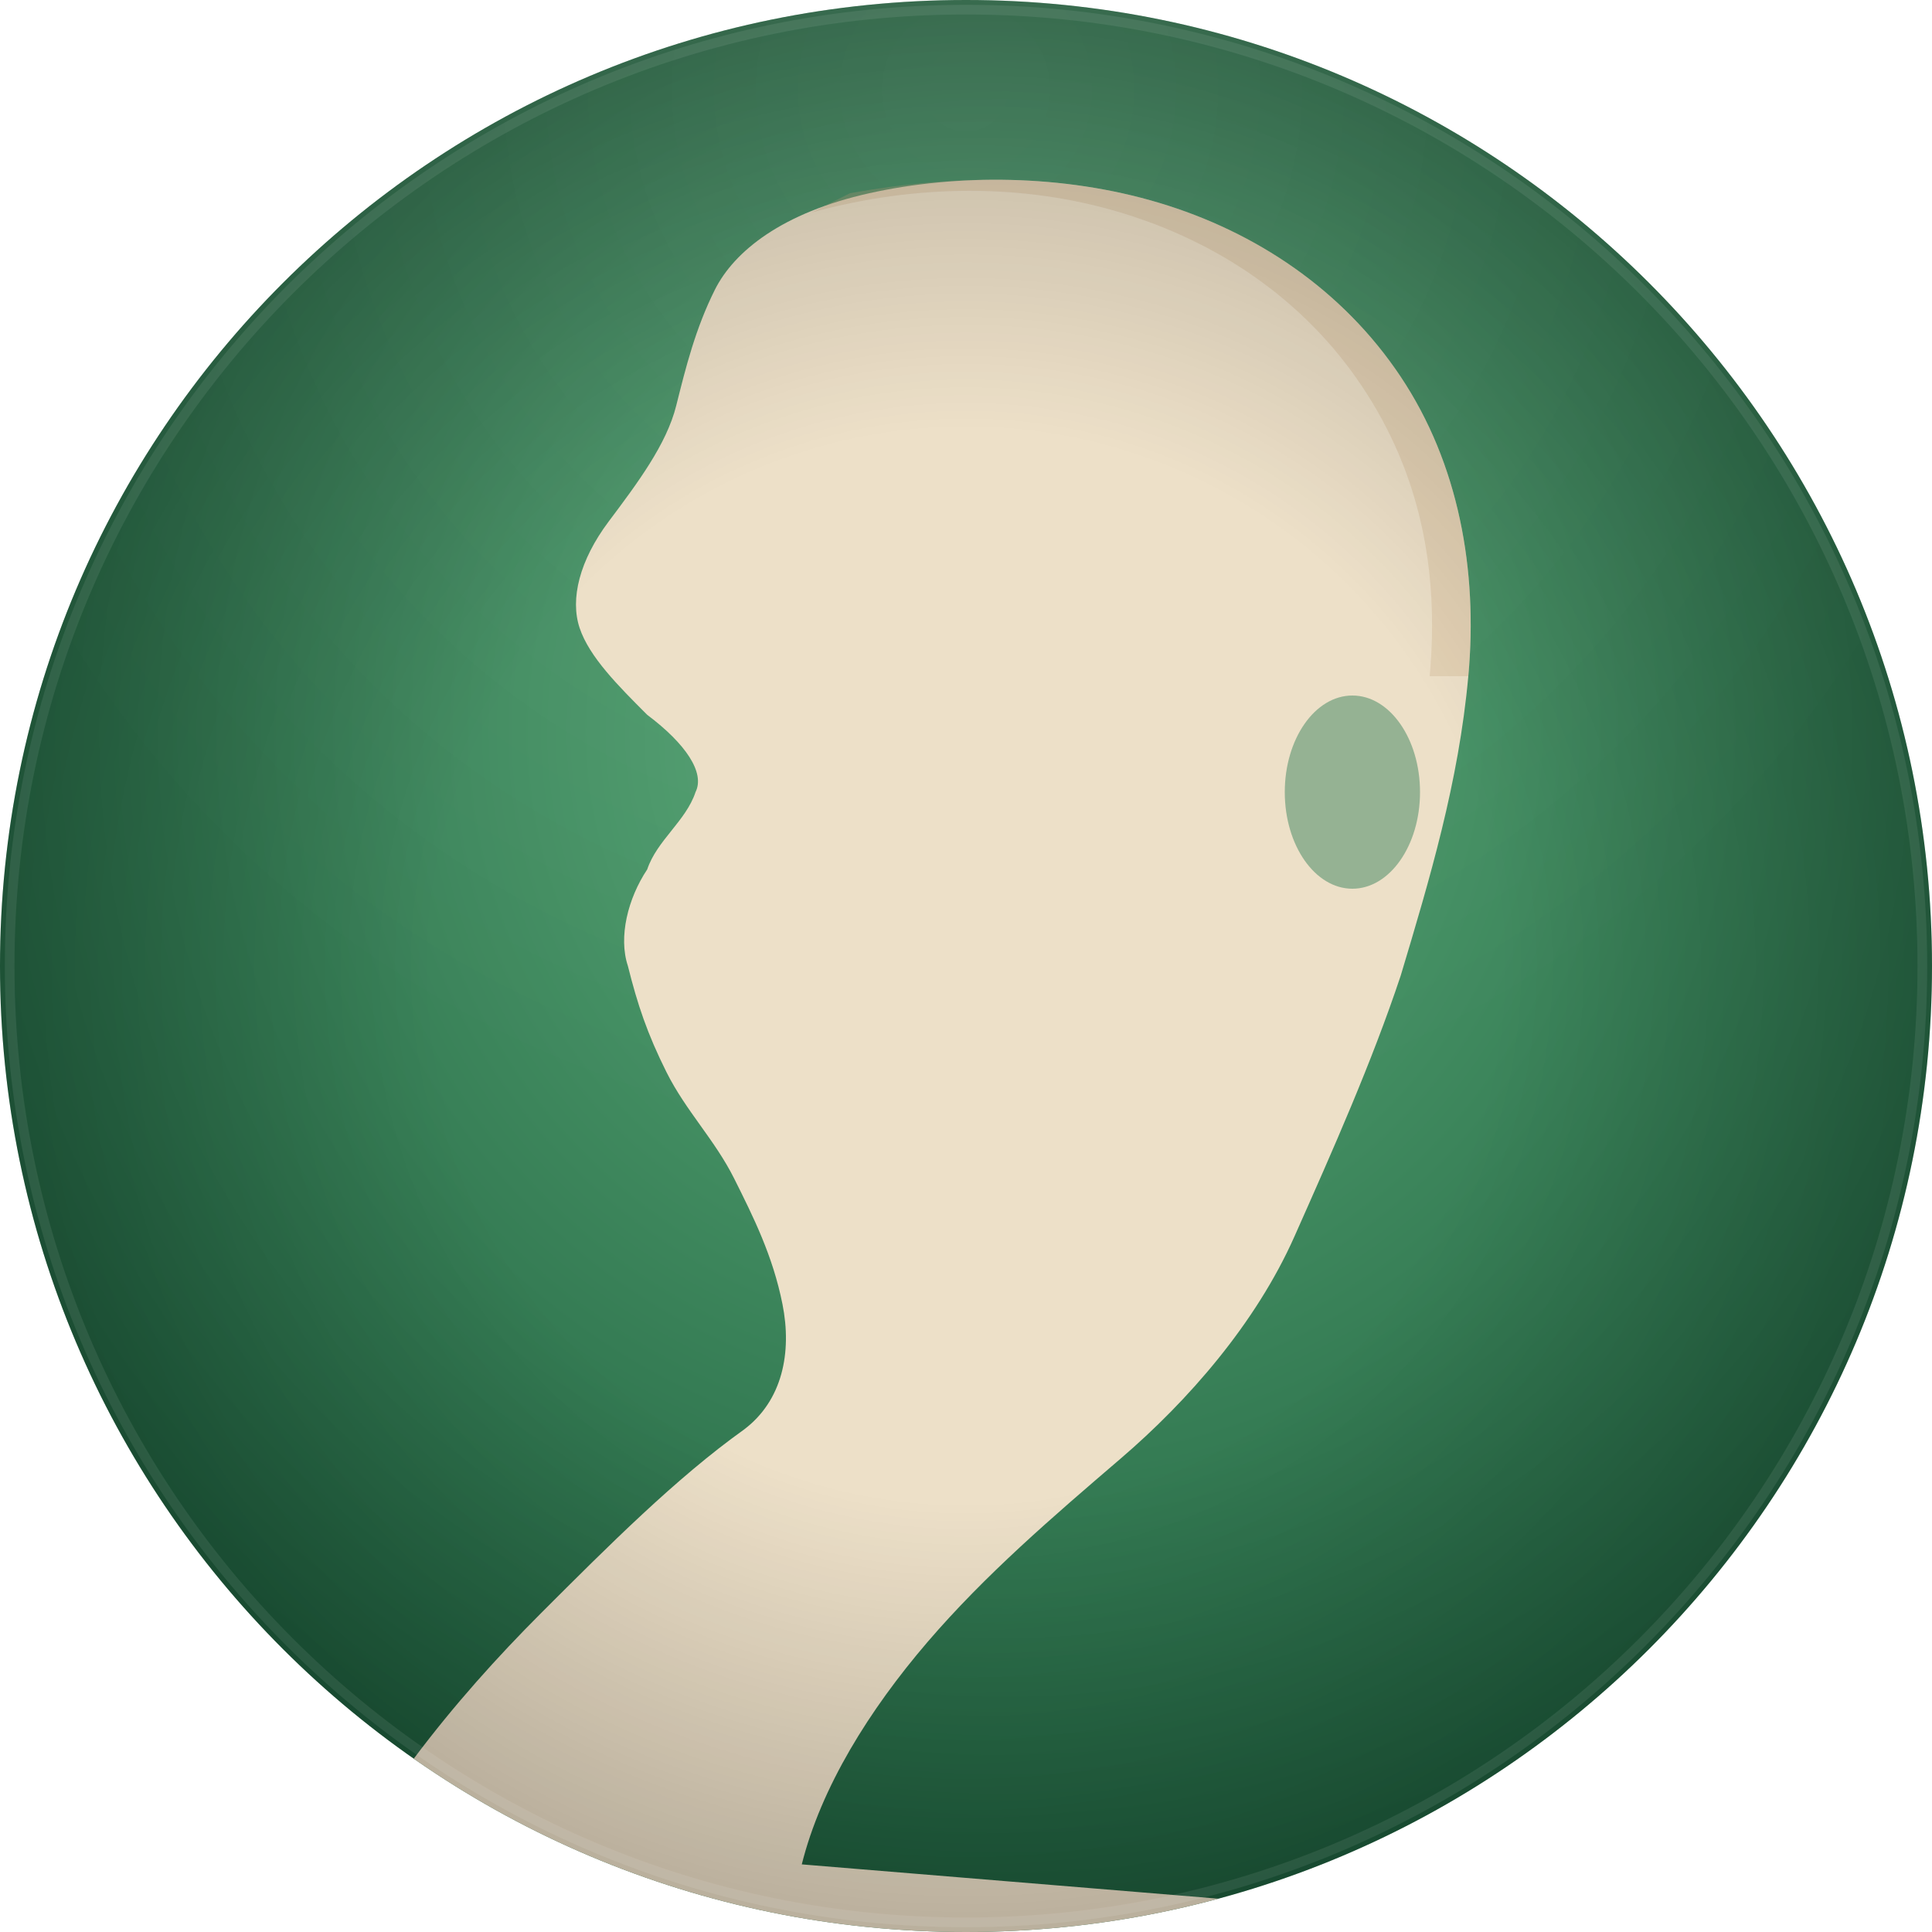
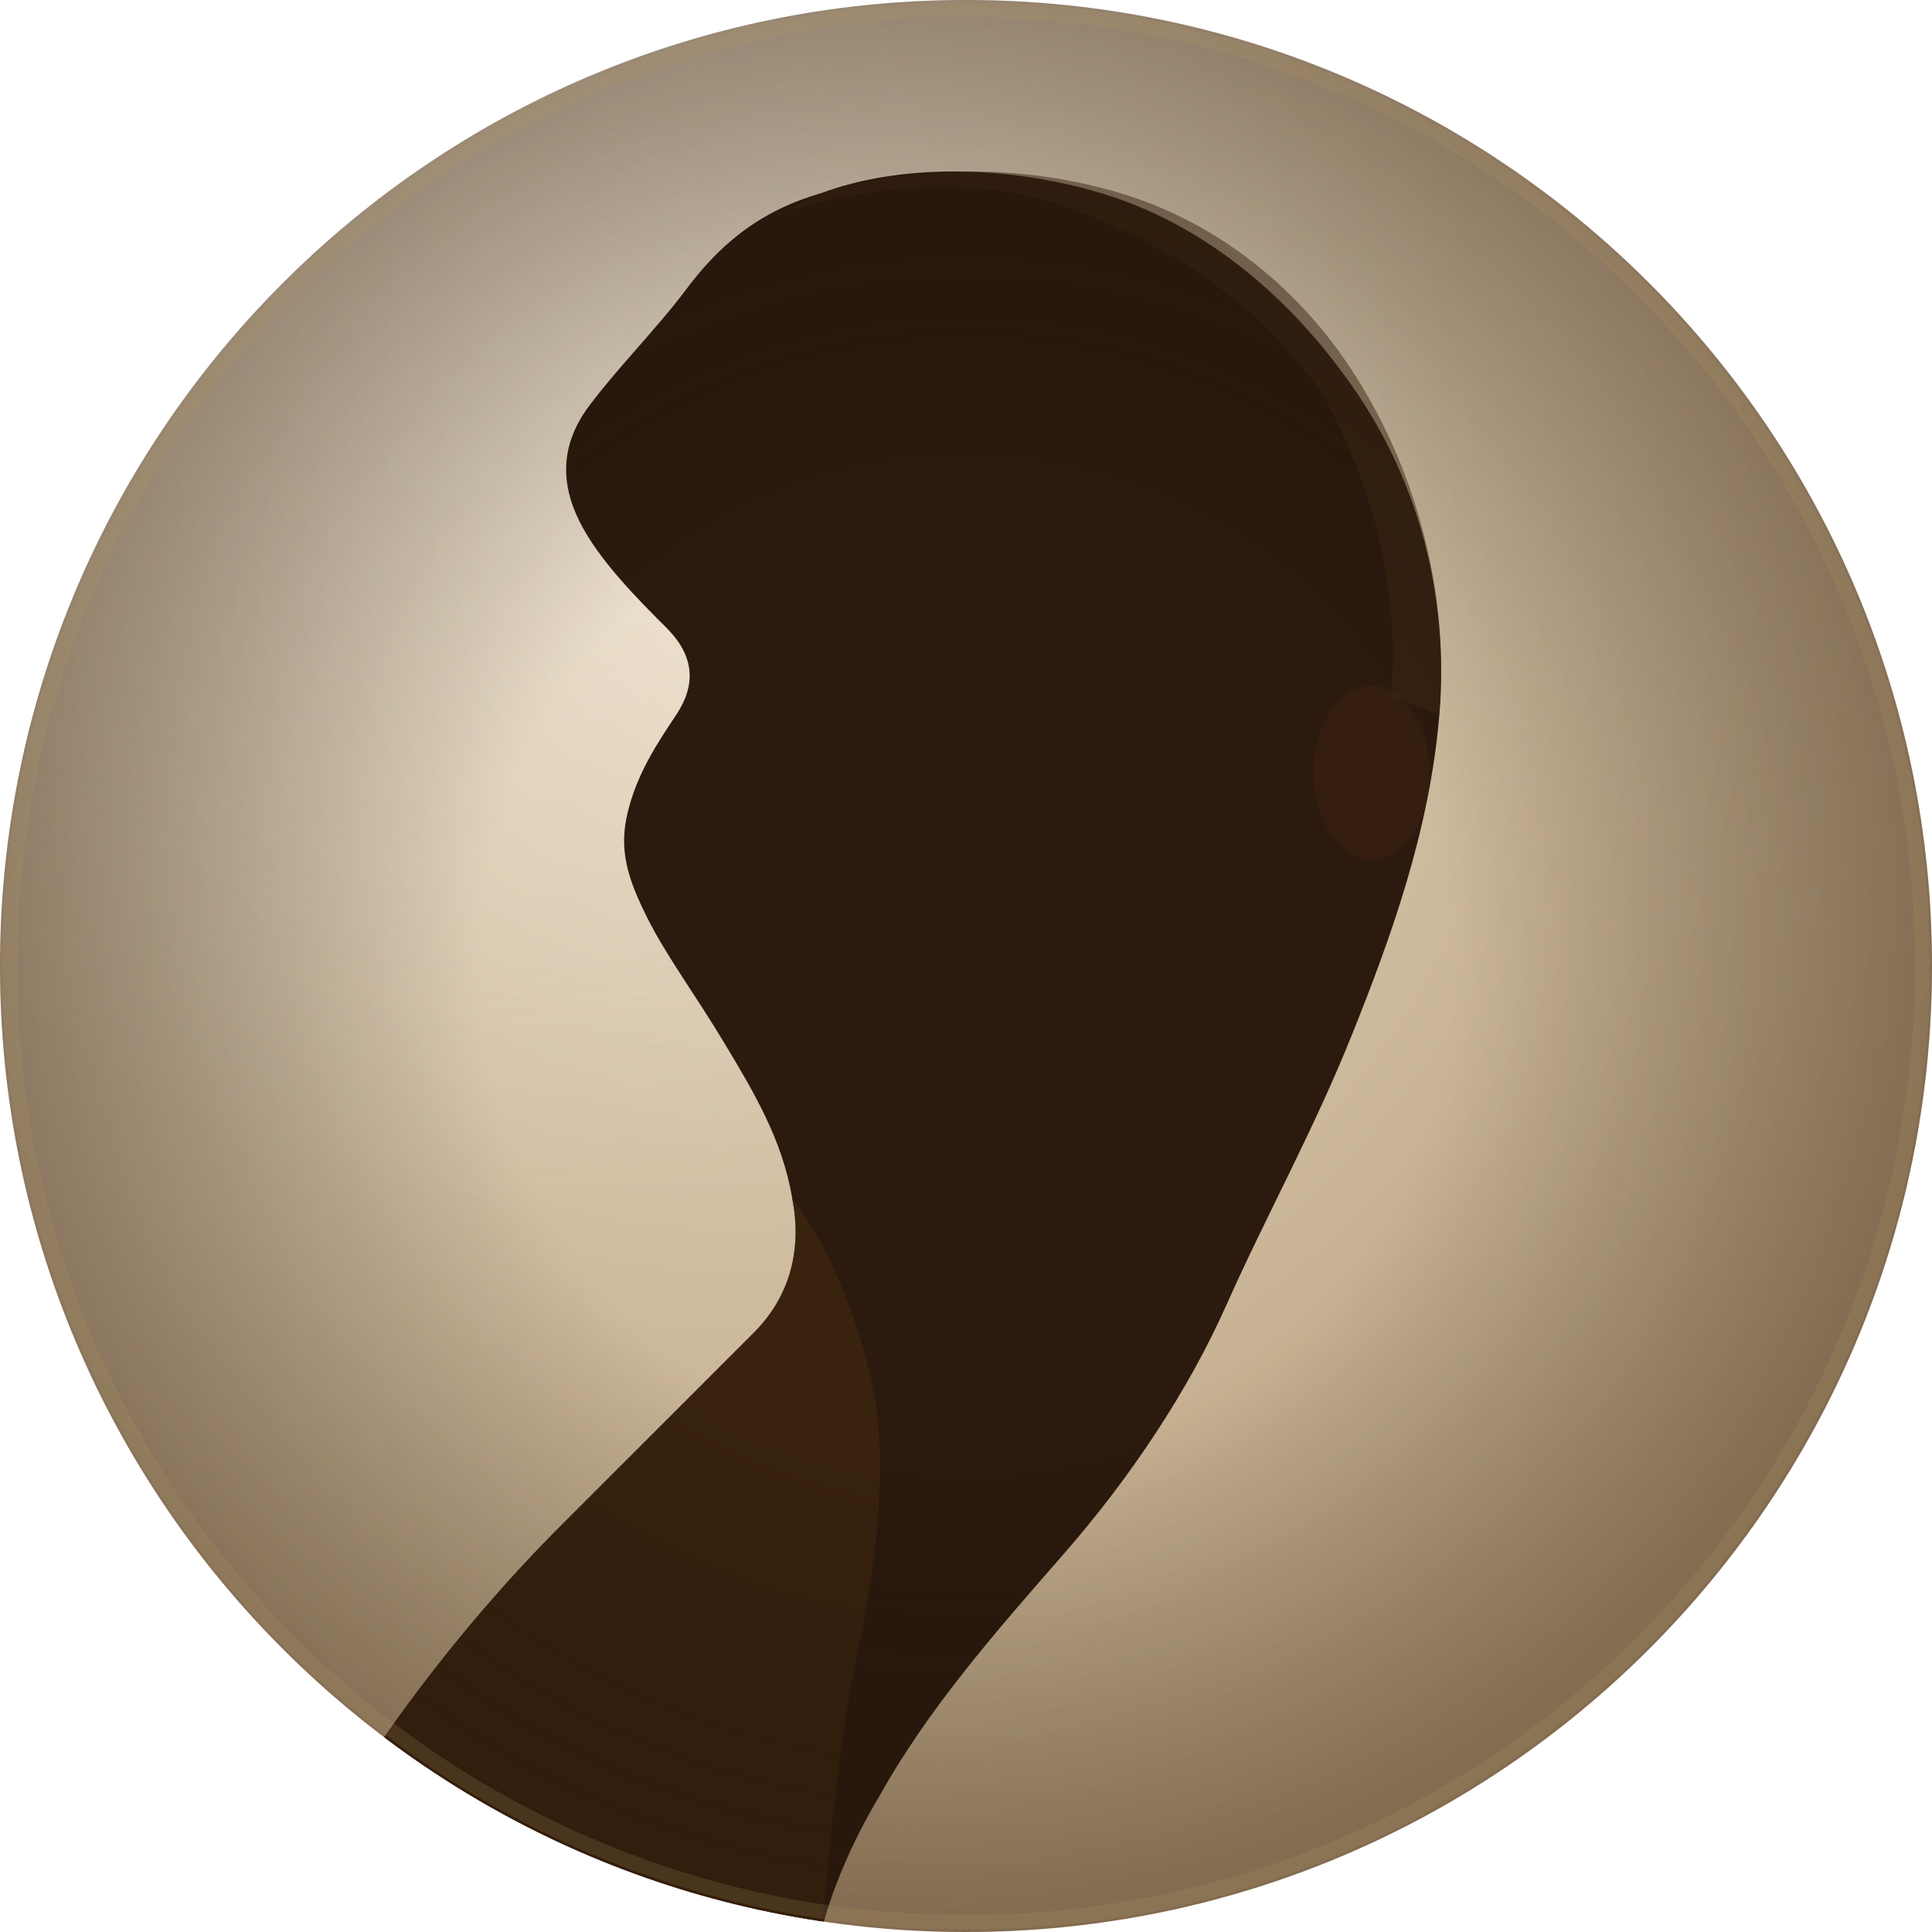
<svg xmlns="http://www.w3.org/2000/svg" viewBox="0 0 200 200">
  <defs>
    <clipPath id="c">
      <circle cx="100" cy="100" r="100" />
    </clipPath>
-     <radialGradient id="bg" cx="52%" cy="38%" r="62%">
-       <stop offset="0%" stop-color="#5BAE7A" />
-       <stop offset="100%" stop-color="#1D5C3C" />
+     <radialGradient id="bg" cx="38%" cy="30%" r="70%">
+       <stop offset="0%" stop-color="#E8DCC8" />
+       <stop offset="100%" stop-color="#B89E7A" />
    </radialGradient>
    <radialGradient id="vg" cx="50%" cy="50%" r="50%">
-       <stop offset="55%" stop-color="rgba(0,0,0,0)" />
-       <stop offset="100%" stop-color="rgba(0,0,0,0.22)" />
+       <stop offset="50%" stop-color="rgba(0,0,0,0)" />
+       <stop offset="100%" stop-color="rgba(40,22,8,0.38)" />
    </radialGradient>
-     <radialGradient id="gl" cx="50%" cy="5%" r="55%">
-       <stop offset="0%" stop-color="rgba(255,255,255,0.10)" />
-       <stop offset="100%" stop-color="rgba(255,255,255,0)" />
+     <radialGradient id="hl" cx="30%" cy="18%" r="45%">
+       <stop offset="0%" stop-color="rgba(255,248,235,0.28)" />
+       <stop offset="100%" stop-color="rgba(255,248,235,0)" />
    </radialGradient>
  </defs>
  <g clip-path="url(#c)">
    <circle cx="100" cy="100" r="100" fill="url(#bg)" />
-     <circle cx="100" cy="100" r="100" fill="url(#gl)" />
-     <path fill="#EDE0C8" d="         M 32,200         C 38,187 47,176 56,167         C 63,160 70,153 77,148         C 81,145 82,140 81,135         C 80,130 78,126 76,122         C 74,118 71,115 69,111         C 67,107 66,104 65,100         C 64,97  65,93  67,90         C 68,87  71,85  72,82         C 73,80  71,77  67,74         C 64,71  61,68  60,65         C 59,62  60,58  63,54         C 66,50  69,46  70,42         C 71,38  72,34  74,30         C 76,26  81,22  90,20         C 99,18  110,18 120,21         C 130,24 139,30 145,39         C 151,48 153,59 152,70         C 151,81 148,91 145,101         C 142,110 138,119 134,128         C 130,137 123,145 116,151         C 109,157 102,163 96,170         C 90,177 85,185 83,193         L 168,200         Z       " />
-     <ellipse cx="140" cy="82" rx="7" ry="10" fill="#2A7A52" opacity="0.45" />
-     <path fill="#C8AA82" opacity="0.30" d="         M 88,20         C 99,18 110,18 120,21         C 130,24 139,30 145,39         C 151,48 153,59 152,70         L 148,70         C 149,59 147,49 141,40         C 135,31 126,25 116,22         C 106,19 95,19 84,22         Z       " />
+     <circle cx="100" cy="100" r="100" fill="url(#hl)" />
+     <path fill="#2C1A0E" d="         M 28,200         C 36,183 48,168 58,158         C 65,151 72,144 78,138         C 82,134 83,129 82,124         C 81,118 78,113 75,108         C 72,103 69,99  67,95         C 65,91  64,88  65,84         C 66,80  68,77  70,74         C 72,71  72,68  69,65         C 66,62  62,58  60,54         C 58,50  58,46  61,42         C 64,38  68,34  71,30         C 74,26  78,22  85,20         C 93,17  104,17 114,20         C 124,23 133,30 140,40         C 147,50 150,62 149,74         C 148,86 144,97 140,107         C 136,117 131,126 127,135         C 123,144 117,153 110,161         C 103,169 96,177  91,186         C 88,191 86,196  85,200         L 172,200         Z       " />
+     <path fill="#3E2610" opacity="0.70" d="         M 58,158         C 65,151 72,144 78,138         C 82,134 83,129 82,124         L 82,124         C 85,128 88,134 90,142         C 92,150 91,160 89,170         C 87,179 86,190 85,200         L 28,200         C 36,183 48,168 58,158         Z       " />
+     <ellipse cx="142" cy="80" rx="6" ry="9" fill="#3A2210" opacity="0.60" />
+     <path fill="#3E2814" opacity="0.50" d="         M 85,20         C 95,17 106,17 116,20         C 126,23 135,30 141,40         C 147,50 150,62 149,74         L 144,72         C 145,61 142,50 137,41         C 131,32 122,26 112,22         C 102,18 91,19 81,22         Z       " />
    <circle cx="100" cy="100" r="100" fill="url(#vg)" />
-     <circle cx="100" cy="100" r="99" fill="none" stroke="rgba(255,255,255,0.08)" stroke-width="1" />
+     <circle cx="100" cy="100" r="99" fill="none" stroke="rgba(180,150,100,0.18)" stroke-width="1.5" />
  </g>
</svg>
